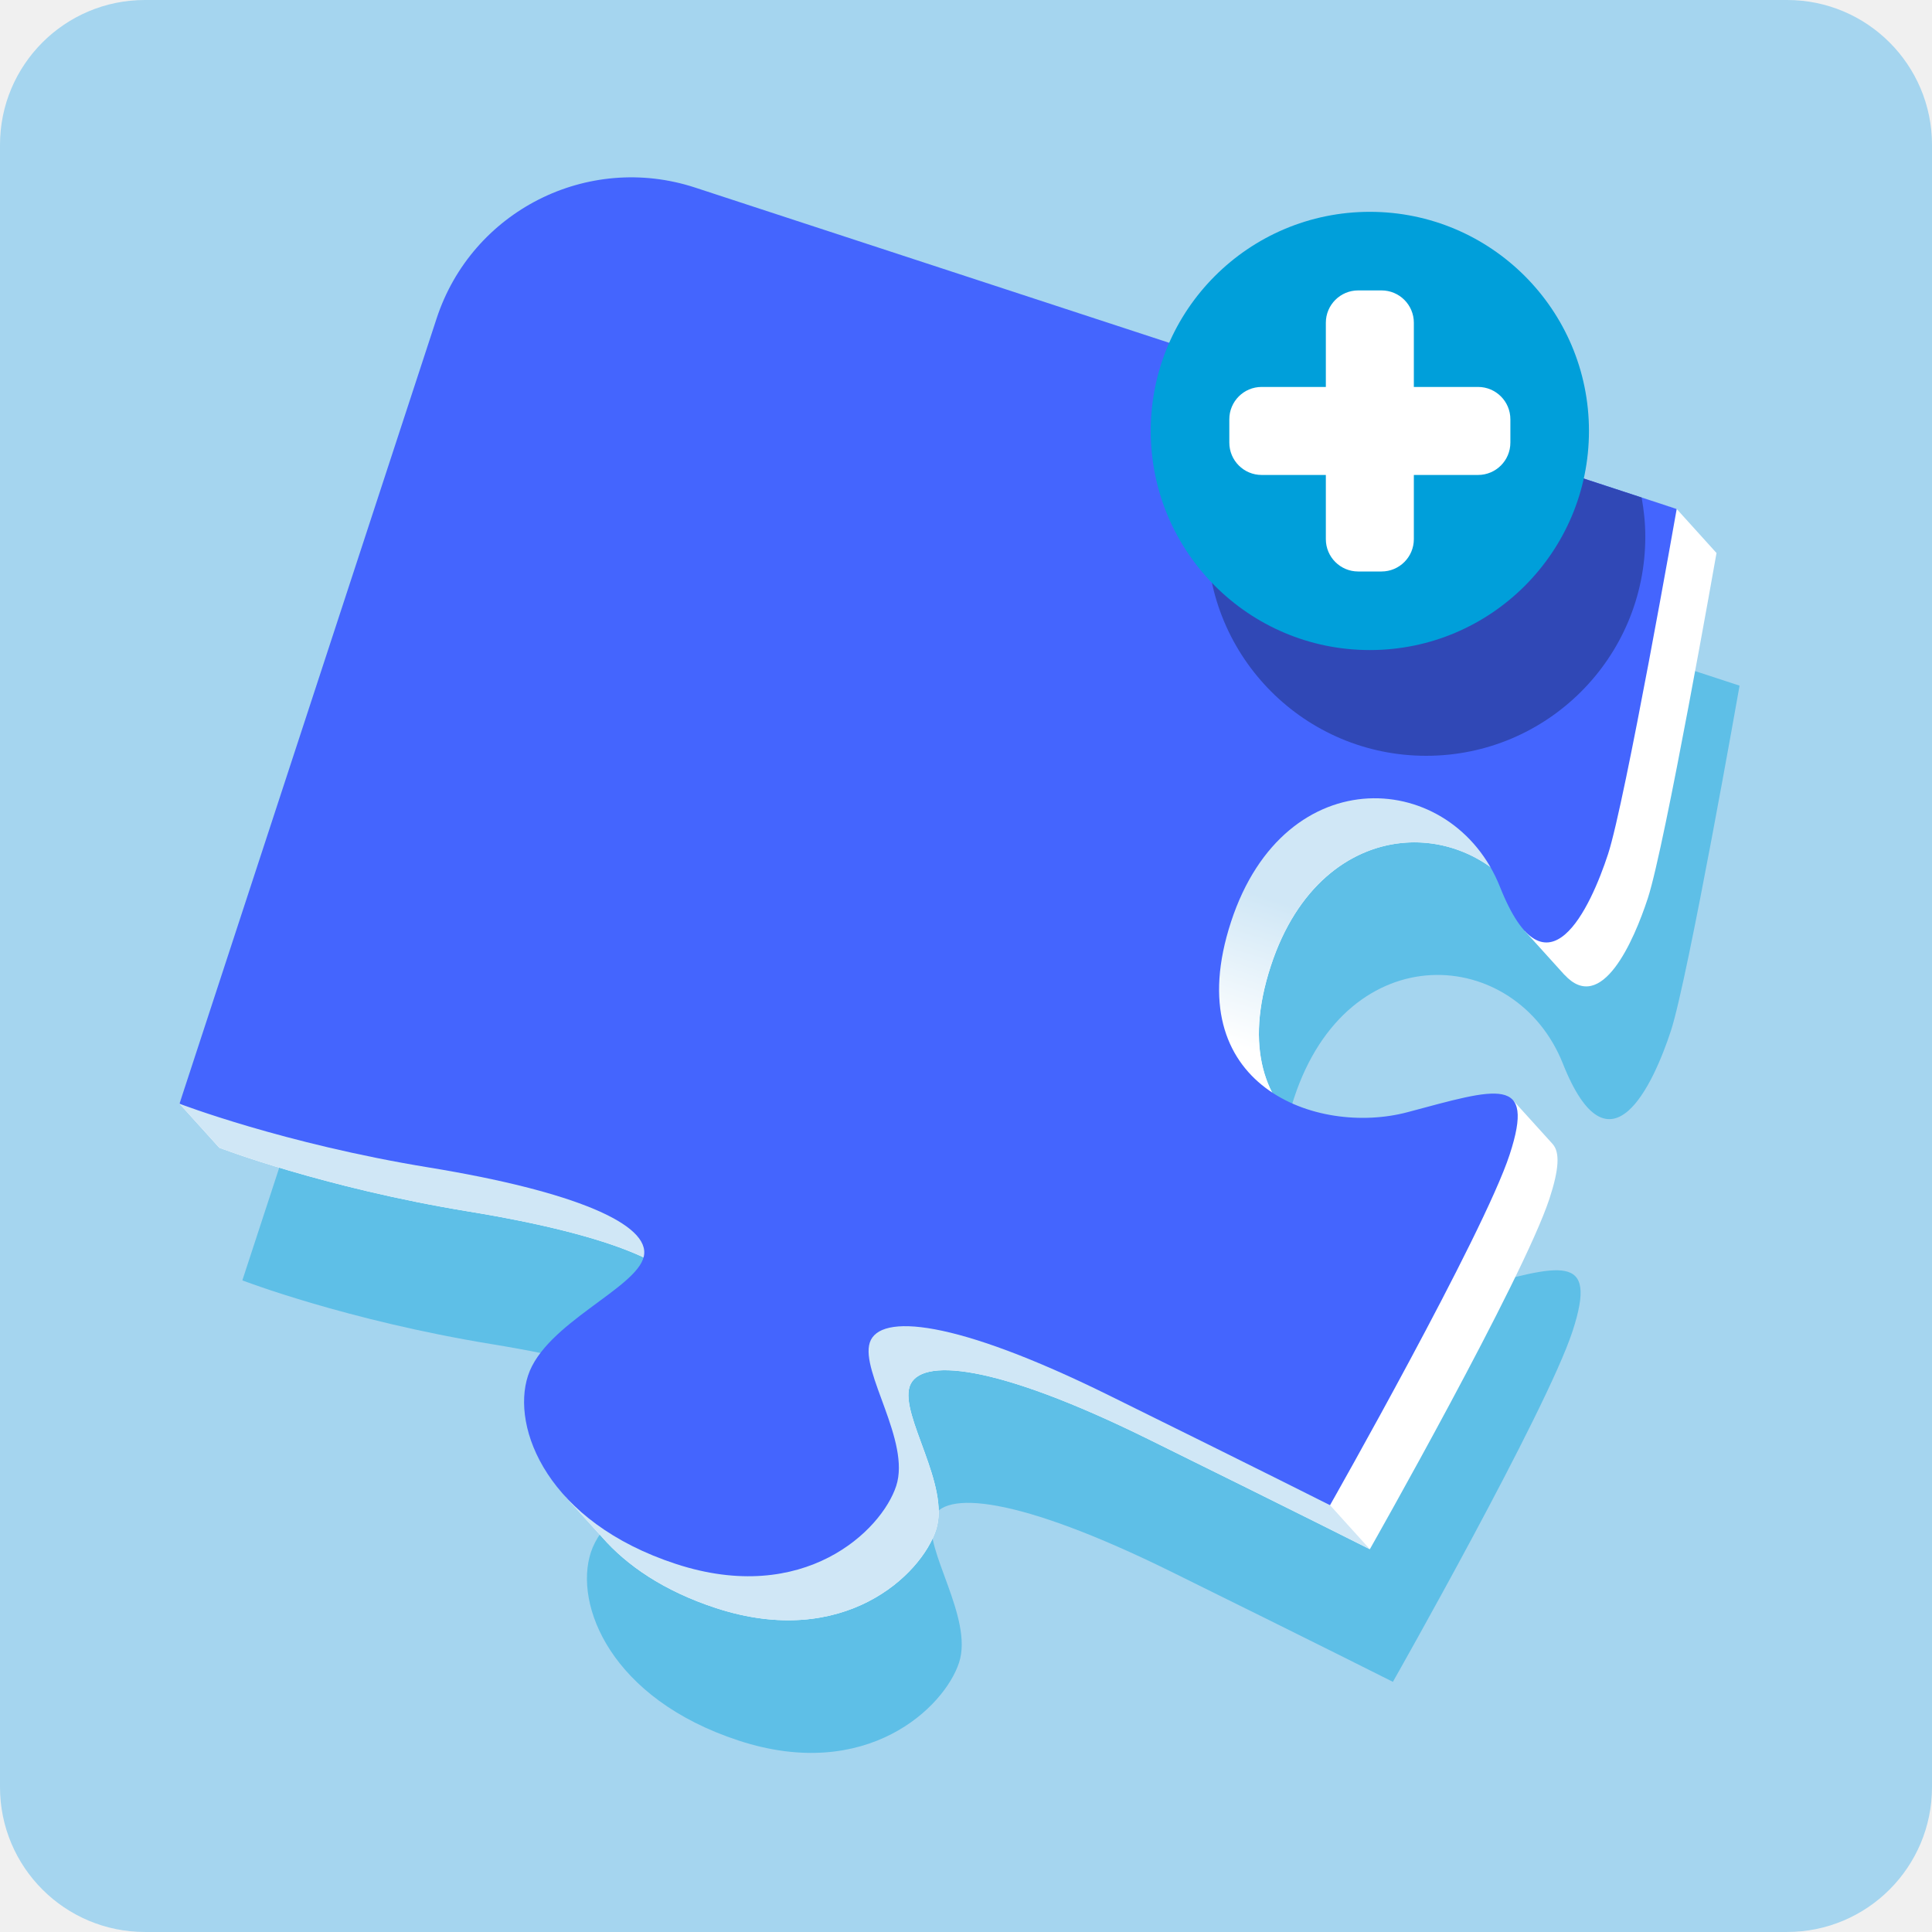
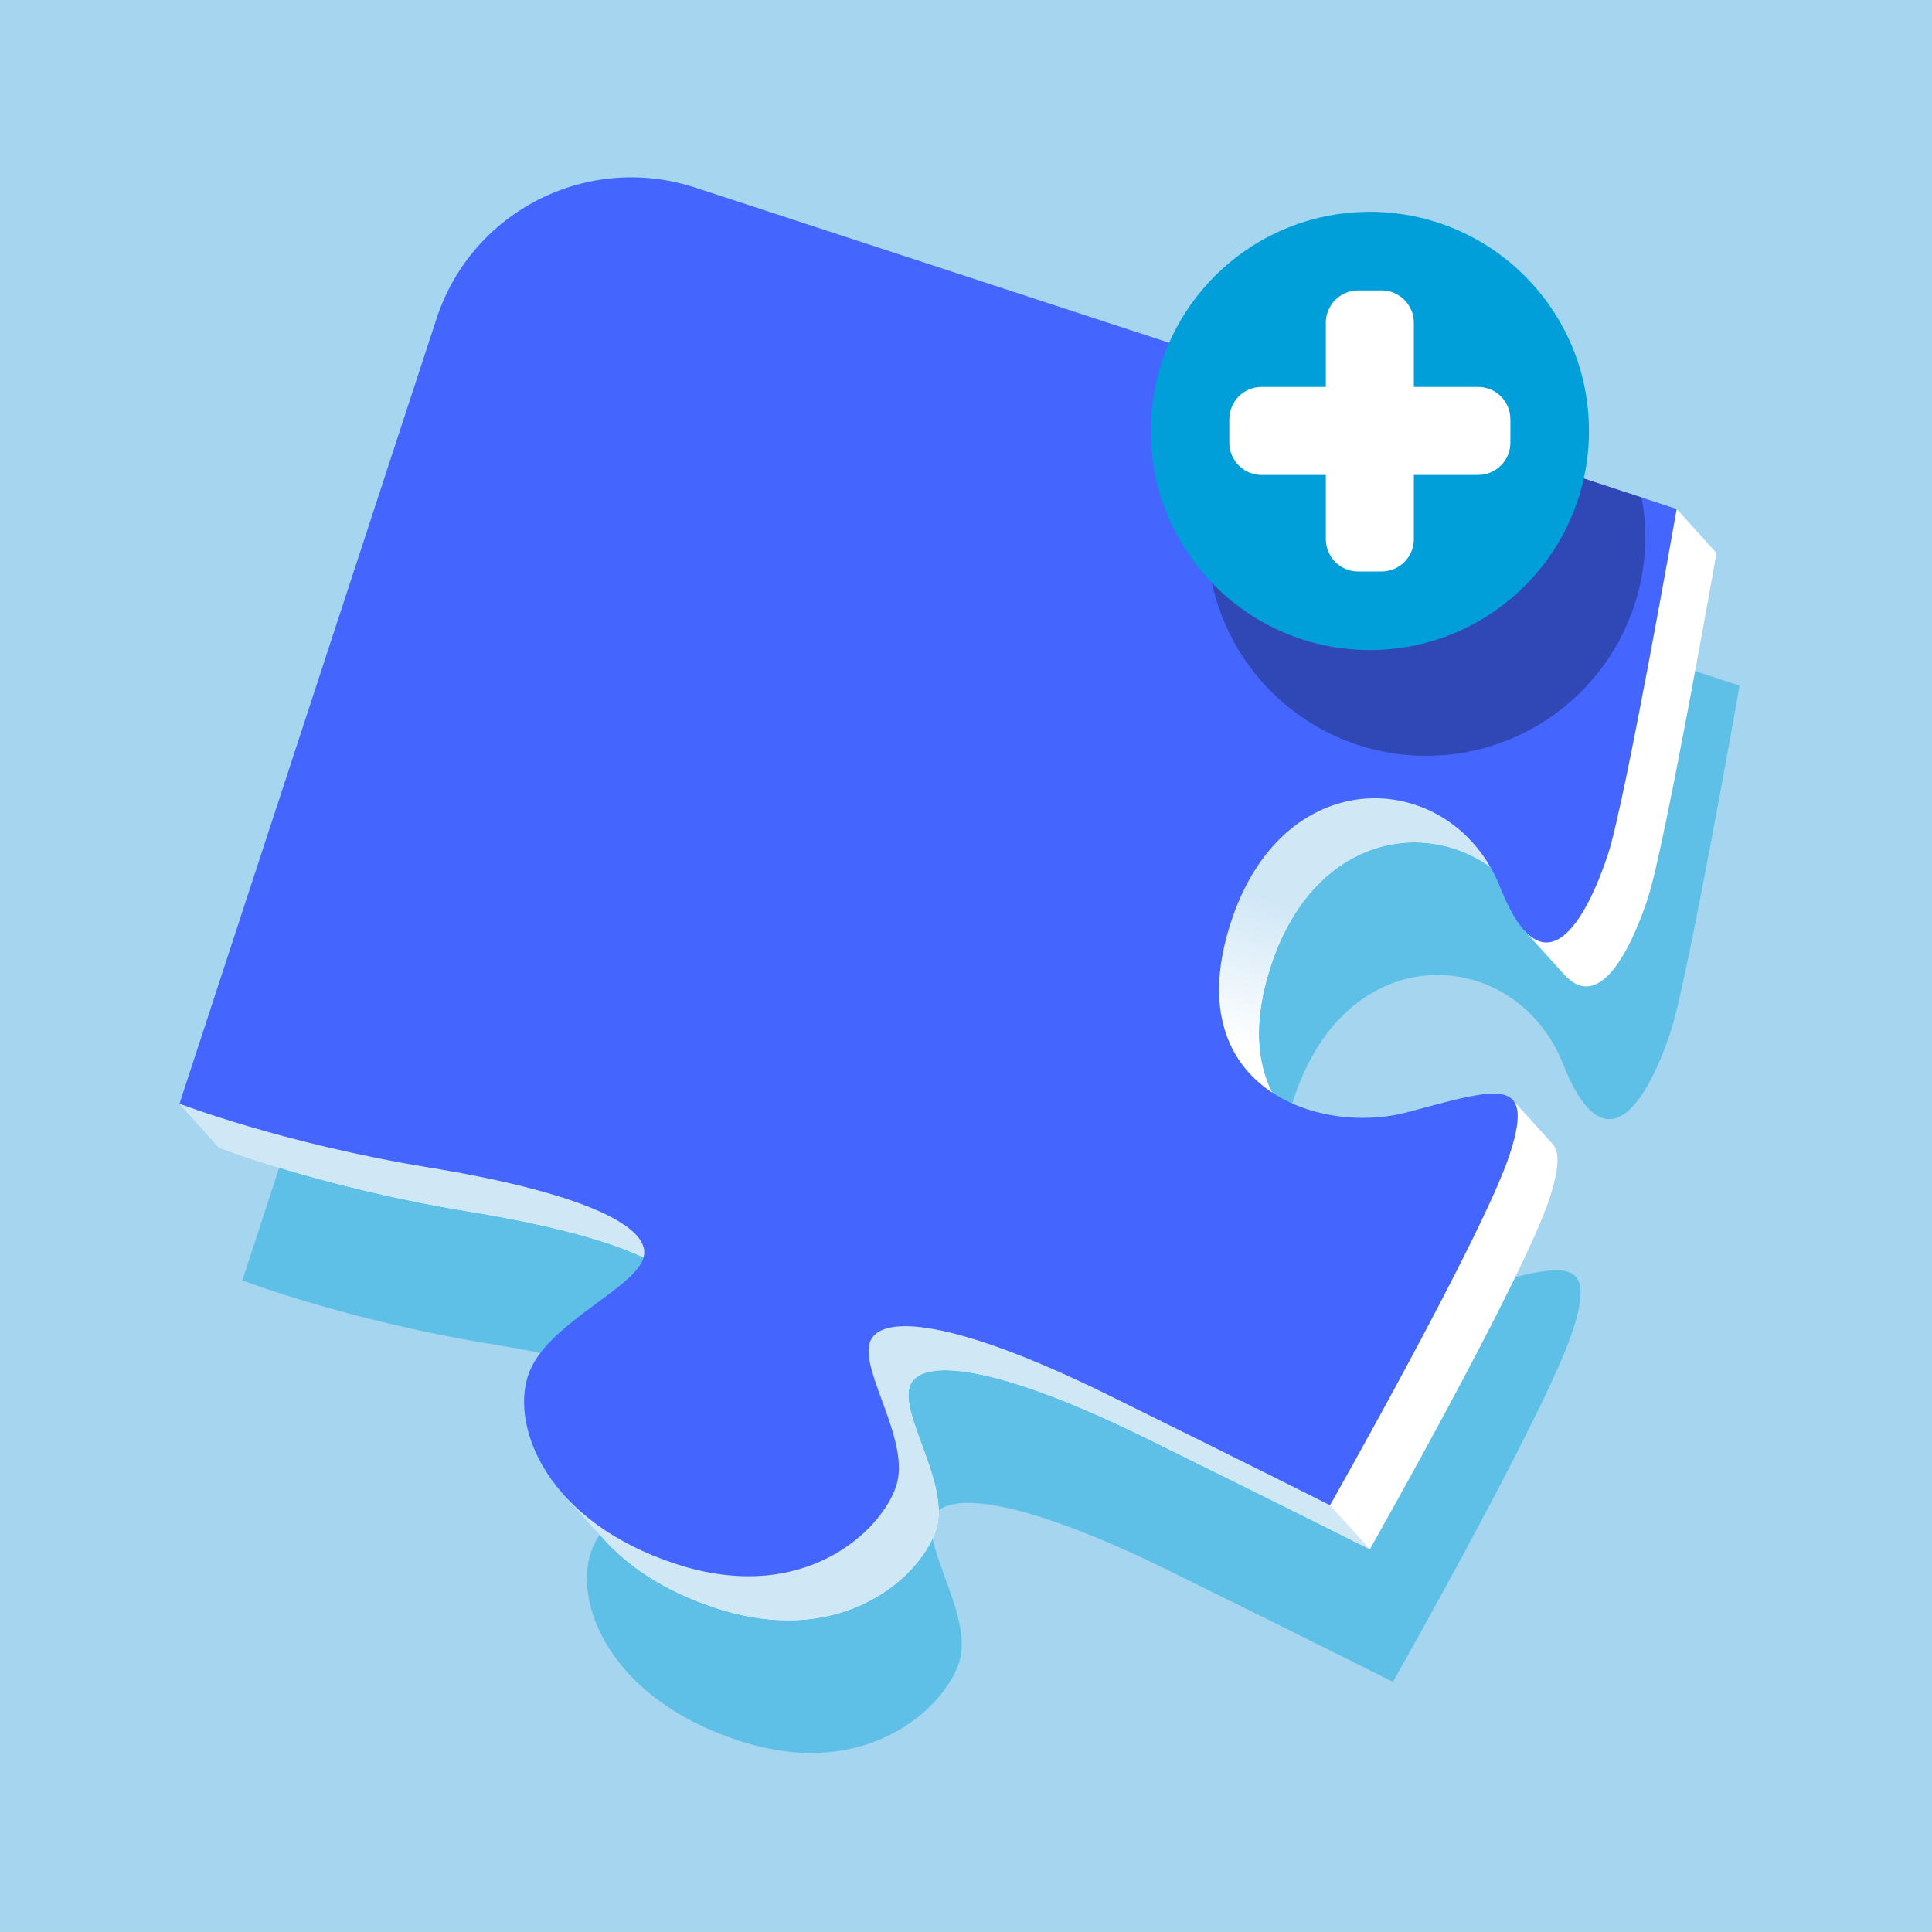
<svg xmlns="http://www.w3.org/2000/svg" width="160" height="160" viewBox="0 0 160 160" fill="none">
-   <rect width="160" height="159.998" rx="12" fill="#A5D5EF" />
-   <path d="M144.063 56.783L62.77 30.164C53.863 27.248 44.278 32.104 41.362 41.011L20.07 106.035C20.07 106.035 28.665 109.344 40.733 111.318C52.802 113.292 59.11 116.032 58.525 118.682C57.94 121.331 50.355 124.216 48.934 128.555C47.514 132.893 50.571 140.675 61.182 144.15C71.793 147.624 78.214 141.391 79.425 137.691C80.637 133.991 76.446 128.239 77.239 125.814C78.033 123.39 84.235 123.867 97.006 130.167C109.777 136.468 115.354 139.283 115.354 139.283C115.354 139.283 128.057 116.883 130.23 110.248C132.402 103.613 129.203 104.755 121.772 106.737C114.342 108.719 102.687 104.62 107.157 90.967C111.628 77.314 125.56 78.344 129.433 88.089C133.306 97.834 136.956 89.705 138.377 85.366C139.797 81.028 144.063 56.783 144.063 56.783Z" fill="#5EBFE7" />
-   <path d="M128.589 94.752L128.591 94.751L128.569 94.726C128.563 94.72 128.558 94.714 128.552 94.708L125.351 91.174L123.698 94.746C122.584 95.016 121.304 95.368 119.864 95.752C112.433 97.734 100.778 93.635 105.249 79.982C109.546 66.857 122.583 67.306 127.026 76.018L126.289 77.113L129.567 80.739L129.568 80.732C132.63 84.055 135.301 77.945 136.468 74.382C137.889 70.043 142.154 45.798 142.154 45.798L138.857 42.152L60.861 19.18C51.954 16.263 42.37 21.119 39.453 30.026L14.864 91.404L18.162 95.051C18.162 95.051 26.756 98.359 38.824 100.333C50.893 102.307 57.201 105.048 56.616 107.697C56.031 110.347 48.446 113.232 47.026 117.57C46.456 119.308 46.608 121.6 47.675 123.945L46.841 123.964L49.868 127.309C51.891 129.626 54.957 131.752 59.273 133.165C69.885 136.64 76.305 130.407 77.517 126.707C78.728 123.006 74.537 117.254 75.331 114.83C76.124 112.405 82.326 112.882 95.097 119.183C107.868 125.484 113.445 128.299 113.445 128.299C113.445 128.299 126.148 105.898 128.321 99.263C129.121 96.818 129.19 95.432 128.589 94.752Z" fill="white" />
-   <path d="M24.83 66.527L14.864 91.405L18.162 95.051C18.162 95.051 26.756 98.359 38.824 100.333C50.893 102.307 57.201 105.048 56.616 107.697C56.031 110.347 48.446 113.232 47.026 117.57C46.456 119.309 46.608 121.6 47.675 123.946L46.841 123.965L49.868 127.309C51.891 129.626 54.957 131.752 59.273 133.166C69.885 136.64 76.305 130.407 77.517 126.707C78.728 123.006 74.537 117.254 75.331 114.83C76.124 112.406 82.326 112.882 95.097 119.183C107.868 125.484 113.445 128.299 113.445 128.299L110.147 124.653L24.83 66.527Z" fill="#D0E7F6" />
-   <path d="M126.334 77.162L126.407 76.937L126.289 77.113L126.334 77.162Z" fill="url(#paint0_linear_29_2094)" />
-   <path d="M120.283 95.64C120.142 95.678 120.007 95.714 119.863 95.752C112.433 97.734 100.778 93.635 105.248 79.982C109.485 67.043 122.209 67.302 126.826 75.659L133.137 56.385L107.107 47.862L90.123 99.73L116.153 108.253L120.283 95.64Z" fill="url(#paint1_linear_29_2094)" />
-   <path d="M138.857 42.152L57.563 15.533C48.657 12.617 39.072 17.473 36.156 26.38L14.864 91.404C14.864 91.404 23.458 94.713 35.527 96.687C47.596 98.661 53.903 101.401 53.318 104.051C52.733 106.701 45.148 109.586 43.728 113.924C42.307 118.262 45.365 126.045 55.976 129.519C66.587 132.994 73.007 126.761 74.219 123.06C75.431 119.36 71.239 113.608 72.033 111.184C72.827 108.759 79.028 109.236 91.799 115.537C104.57 121.838 110.147 124.653 110.147 124.653C110.147 124.653 122.851 102.252 125.023 95.617C127.196 88.982 123.996 90.124 116.566 92.106C109.136 94.088 97.48 89.989 101.951 76.336C106.421 62.683 120.353 63.713 124.226 73.458C128.099 83.203 131.75 75.074 133.171 70.736C134.591 66.397 138.857 42.152 138.857 42.152Z" fill="#4465FE" />
-   <path d="M136.257 44.446C136.257 43.337 136.143 42.255 135.952 41.201L105.65 31.279C102.157 34.586 99.966 39.255 99.966 44.446C99.966 54.468 108.09 62.592 118.112 62.592C128.134 62.592 136.257 54.468 136.257 44.446Z" fill="#3048B6" />
+   <rect width="160" height="159.998" fill="#A5D5EF" />
+   <path d="M144.063 56.783L62.769 30.164C53.863 27.248 44.278 32.104 41.362 41.011L20.07 106.035C20.07 106.035 28.664 109.344 40.733 111.318C52.802 113.292 59.109 116.032 58.525 118.682C57.939 121.331 50.355 124.216 48.934 128.555C47.514 132.893 50.571 140.675 61.182 144.15C71.793 147.624 78.214 141.391 79.425 137.691C80.637 133.991 76.445 128.239 77.239 125.814C78.033 123.39 84.235 123.867 97.006 130.167C109.777 136.468 115.354 139.283 115.354 139.283C115.354 139.283 128.057 116.883 130.23 110.248C132.402 103.613 129.203 104.755 121.772 106.737C114.342 108.719 102.687 104.62 107.157 90.967C111.628 77.314 125.559 78.344 129.432 88.089C133.305 97.834 136.956 89.705 138.377 85.366C139.797 81.028 144.063 56.783 144.063 56.783Z" fill="#5EBFE7" />
+   <path d="M128.589 94.752L128.591 94.751L128.568 94.726C128.563 94.72 128.558 94.714 128.552 94.708L125.351 91.174L123.698 94.746C122.584 95.016 121.304 95.368 119.864 95.752C112.433 97.734 100.778 93.635 105.248 79.982C109.546 66.857 122.583 67.306 127.026 76.018L126.289 77.113L129.567 80.739L129.568 80.732C132.63 84.055 135.301 77.945 136.468 74.382C137.888 70.043 142.154 45.798 142.154 45.798L138.857 42.152L60.861 19.18C51.954 16.263 42.37 21.119 39.453 30.026L14.864 91.404L18.161 95.051C18.161 95.051 26.756 98.359 38.824 100.333C50.893 102.307 57.201 105.048 56.616 107.697C56.031 110.347 48.446 113.232 47.026 117.57C46.456 119.308 46.608 121.6 47.675 123.945L46.841 123.964L49.868 127.309C51.891 129.626 54.957 131.752 59.273 133.165C69.885 136.64 76.305 130.407 77.517 126.707C78.728 123.006 74.537 117.254 75.331 114.83C76.124 112.405 82.326 112.882 95.097 119.183C107.868 125.484 113.445 128.299 113.445 128.299C113.445 128.299 126.148 105.898 128.321 99.263C129.121 96.818 129.19 95.432 128.589 94.752Z" fill="white" />
+   <path d="M24.83 66.527L14.864 91.405L18.161 95.051C18.161 95.051 26.756 98.359 38.824 100.333C50.893 102.307 57.201 105.048 56.616 107.697C56.031 110.347 48.446 113.232 47.026 117.57C46.456 119.309 46.608 121.6 47.675 123.946L46.841 123.965L49.868 127.309C51.891 129.626 54.957 131.752 59.273 133.166C69.885 136.64 76.305 130.407 77.517 126.707C78.728 123.006 74.537 117.254 75.331 114.83C76.124 112.406 82.326 112.882 95.097 119.183C107.868 125.484 113.445 128.299 113.445 128.299L110.147 124.653L24.83 66.527Z" fill="#D0E7F6" />
+   <path d="M126.333 77.162L126.407 76.937L126.289 77.113L126.333 77.162Z" fill="url(#paint0_linear_9_1093)" />
+   <path d="M120.283 95.64C120.142 95.678 120.007 95.714 119.863 95.752C112.433 97.734 100.778 93.635 105.248 79.982C109.485 67.043 122.208 67.302 126.825 75.659L133.136 56.385L107.107 47.862L90.123 99.73L116.153 108.253L120.283 95.64Z" fill="url(#paint1_linear_9_1093)" />
+   <path d="M138.857 42.152L57.563 15.533C48.657 12.617 39.072 17.473 36.156 26.38L14.864 91.404C14.864 91.404 23.458 94.713 35.527 96.687C47.595 98.661 53.903 101.401 53.318 104.051C52.733 106.701 45.148 109.586 43.728 113.924C42.307 118.262 45.364 126.045 55.976 129.519C66.587 132.994 73.007 126.761 74.219 123.06C75.431 119.36 71.239 113.608 72.033 111.184C72.827 108.759 79.028 109.236 91.799 115.537C104.57 121.838 110.147 124.653 110.147 124.653C110.147 124.653 122.851 102.252 125.023 95.617C127.196 88.982 123.996 90.124 116.566 92.106C109.136 94.088 97.48 89.989 101.951 76.336C106.421 62.683 120.353 63.713 124.226 73.458C128.099 83.203 131.75 75.074 133.17 70.736C134.591 66.397 138.857 42.152 138.857 42.152Z" fill="#4465FE" />
+   <path d="M136.257 44.446C136.257 43.337 136.142 42.255 135.952 41.201L105.65 31.279C102.156 34.586 99.965 39.255 99.965 44.446C99.965 54.468 108.09 62.592 118.111 62.592C128.133 62.592 136.257 54.468 136.257 44.446Z" fill="#3048B6" />
  <path d="M113.445 53.835C123.467 53.835 131.591 45.711 131.591 35.689C131.591 25.667 123.467 17.543 113.445 17.543C103.423 17.543 95.299 25.667 95.299 35.689C95.299 45.711 103.423 53.835 113.445 53.835Z" fill="#009FDA" />
-   <path d="M122.406 32.045H117.089V26.729C117.089 25.25 115.89 24.051 114.411 24.051H112.479C111 24.051 109.801 25.25 109.801 26.729V32.045H104.484C103.006 32.045 101.807 33.244 101.807 34.723V36.656C101.807 38.135 103.006 39.334 104.484 39.334H109.801V44.65C109.801 46.129 111 47.328 112.479 47.328H114.411C115.89 47.328 117.089 46.129 117.089 44.65V39.334H122.406C123.884 39.334 125.083 38.135 125.083 36.656V34.723C125.083 33.244 123.884 32.045 122.406 32.045Z" fill="white" />
+   <path d="M122.406 32.045H117.089V26.729C117.089 25.25 115.89 24.051 114.411 24.051H112.478C111 24.051 109.801 25.25 109.801 26.729V32.045H104.484C103.005 32.045 101.807 33.244 101.807 34.723V36.656C101.807 38.135 103.005 39.334 104.484 39.334H109.801V44.65C109.801 46.129 111 47.328 112.478 47.328H114.411C115.89 47.328 117.089 46.129 117.089 44.65V39.334H122.406C123.884 39.334 125.083 38.135 125.083 36.656V34.723C125.083 33.244 123.884 32.045 122.406 32.045Z" fill="white" />
  <defs>
-     <linearGradient id="paint0_linear_29_2094" x1="126.306" y1="77.153" x2="126.38" y2="76.928" gradientUnits="userSpaceOnUse">
+     <linearGradient id="paint0_linear_9_1093" x1="126.306" y1="77.153" x2="126.38" y2="76.928" gradientUnits="userSpaceOnUse">
      <stop offset="0.152" stop-color="#FCE0B3" />
      <stop offset="0.528" stop-color="#FAC571" />
    </linearGradient>
-     <linearGradient id="paint1_linear_29_2094" x1="103.138" y1="103.991" x2="120.122" y2="52.123" gradientUnits="userSpaceOnUse">
+     <linearGradient id="paint1_linear_9_1093" x1="103.138" y1="103.991" x2="120.121" y2="52.123" gradientUnits="userSpaceOnUse">
      <stop offset="0.298" stop-color="white" />
      <stop offset="0.527" stop-color="#D0E7F6" />
    </linearGradient>
  </defs>
</svg>
